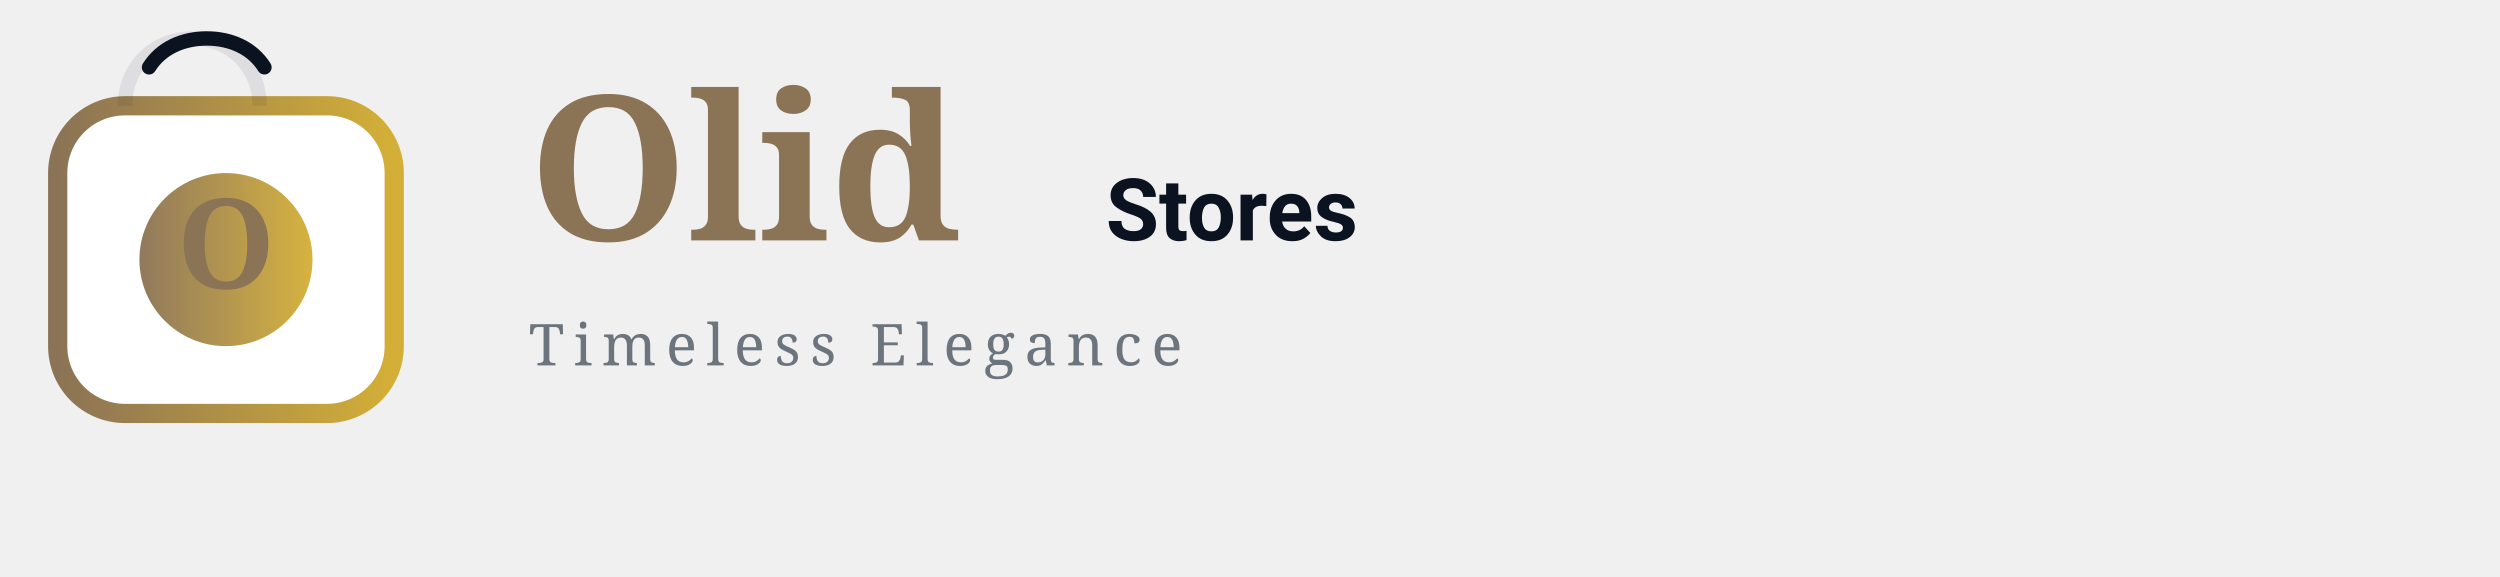
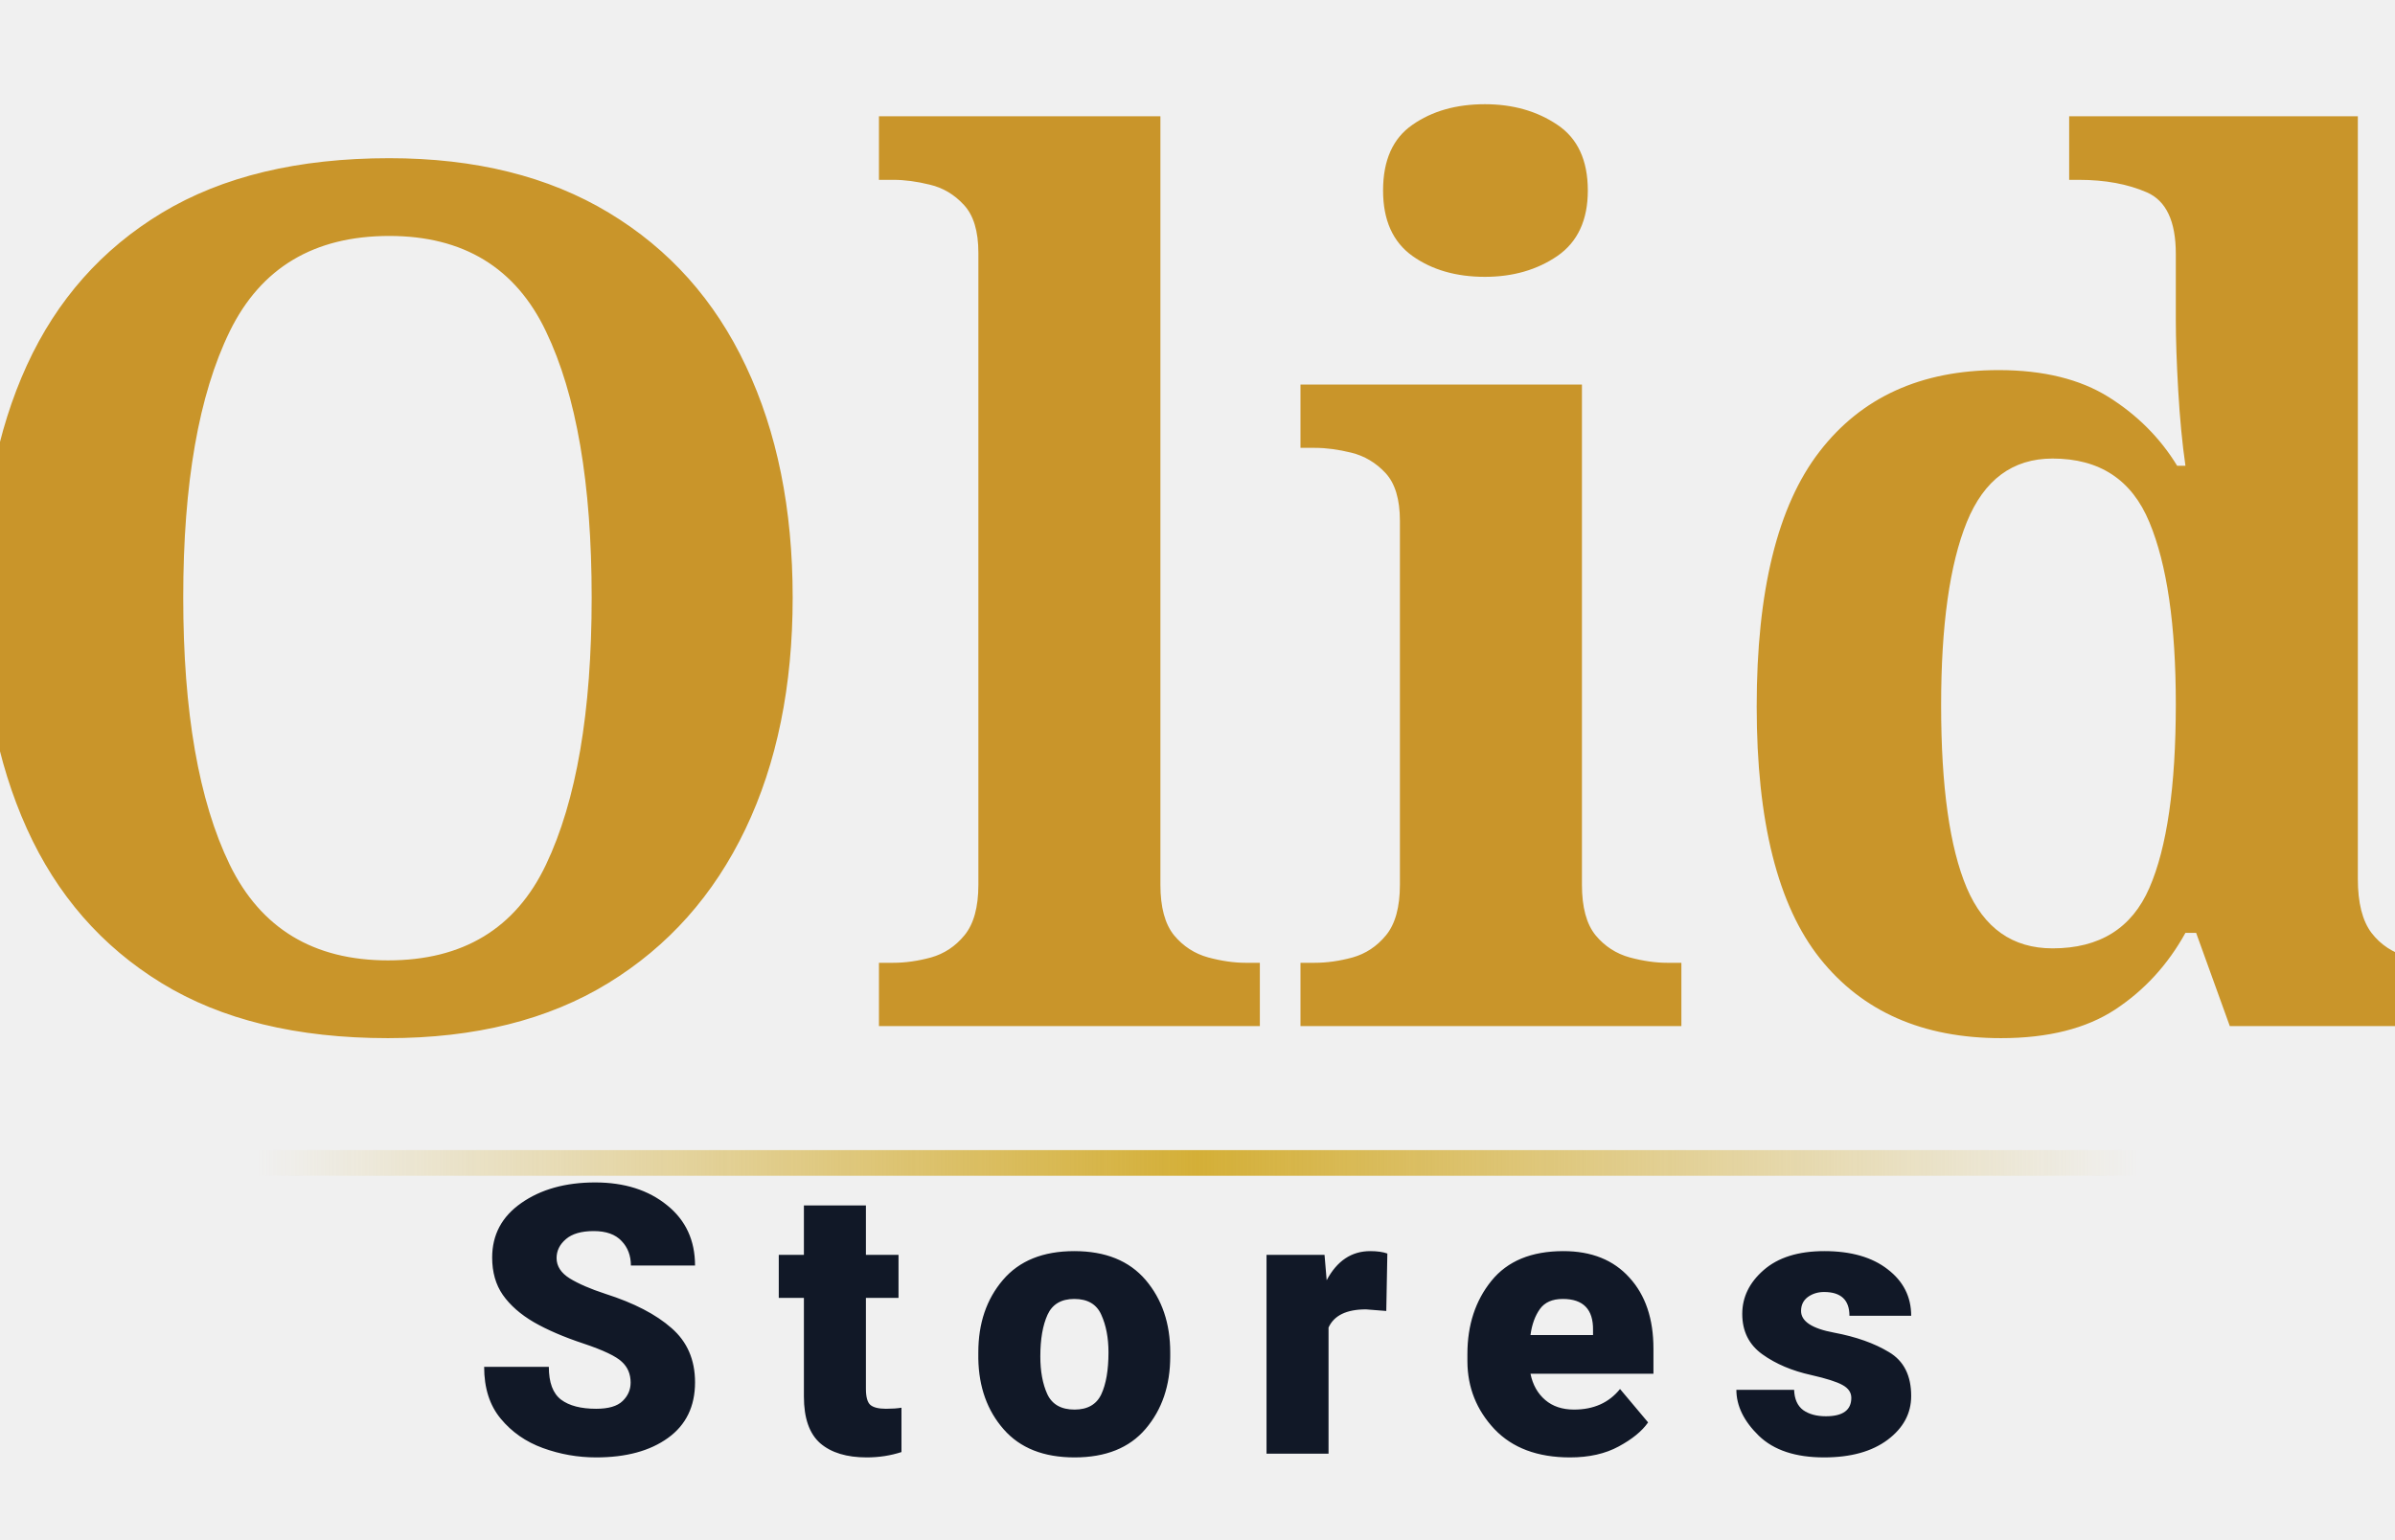
- <svg xmlns="http://www.w3.org/2000/svg" viewBox="0 0 520 120" role="img" aria-label="Olid Stores — Timeless Elegance">
+ <svg xmlns="http://www.w3.org/2000/svg" viewBox="0 0 140 90" role="img" aria-label="Olid Stores">
  <defs>
-     <linearGradient id="g1" x1="0" x2="1">
-       <stop offset="0" stop-color="#8B7355" />
-       <stop offset="1" stop-color="#D4AF37" />
+     <linearGradient id="gl" x1="15" y1="0" x2="125" y2="0" gradientUnits="userSpaceOnUse">
+       <stop offset="0" stop-color="#D4AF37" stop-opacity="0" />
+       <stop offset="0.5" stop-color="#D4AF37" stop-opacity="1" />
+       <stop offset="1" stop-color="#D4AF37" stop-opacity="0" />
    </linearGradient>
    <style>
-       /* use brand bronze/gold for wordmark */
-       .t-serif{ font-family: 'Cormorant Garamond', Georgia, serif; font-weight:700; fill:#8B7355 }
-       .t-sans { font-family: system-ui, -apple-system, 'Segoe UI', Roboto, 'Helvetica Neue', Arial, sans-serif; font-weight:700; fill:#0b1220 }
-       .tag { font-family: 'Lora', Georgia, serif; font-size:12px; fill:#6c757d; letter-spacing:2px }
+       .t1 { font-family: 'Cormorant Garamond', Georgia, serif; font-weight: 900; fill: #C9952A }
+       .t2 { font-family: system-ui, -apple-system, 'Segoe UI', Roboto, sans-serif; font-weight: 900; fill: #111827; letter-spacing: 4px }
    </style>
  </defs>
-   <g transform="translate(12,8)">
-     <rect x="0" y="14" width="70" height="64" rx="14" fill="#ffffff" stroke="url(#g1)" stroke-width="4" />
-     <path d="M14 14c0-8 6-14 14-14s14 6 14 14" fill="none" stroke="#0b1220" stroke-width="3" opacity="0.08" />
-     <path d="M19 6c2.5-4 7-6 12-6s9.5 2 12 6" fill="none" stroke="#0b1220" stroke-width="3" stroke-linecap="round" />
-     <circle cx="35" cy="46" r="18" fill="url(#g1)" opacity="0.95" />
-     <text x="35" y="52" text-anchor="middle" class="t-serif" font-size="26">O</text>
-   </g>
-   <g transform="translate(110,56)">
-     <text x="0" y="-6" class="t-serif" font-size="42">Olid</text>
-     <text x="120" y="-6" class="t-sans" font-size="18">Stores</text>
-     <text x="0" y="20" class="tag">Timeless Elegance</text>
-   </g>
+   <text x="70" y="60" text-anchor="middle" class="t1" font-size="70">Olid</text>
+   <line x1="15" y1="68" x2="125" y2="68" stroke="url(#gl)" stroke-width="1.5" />
+   <text x="70" y="85" text-anchor="middle" class="t2" font-size="22">Stores</text>
</svg>
